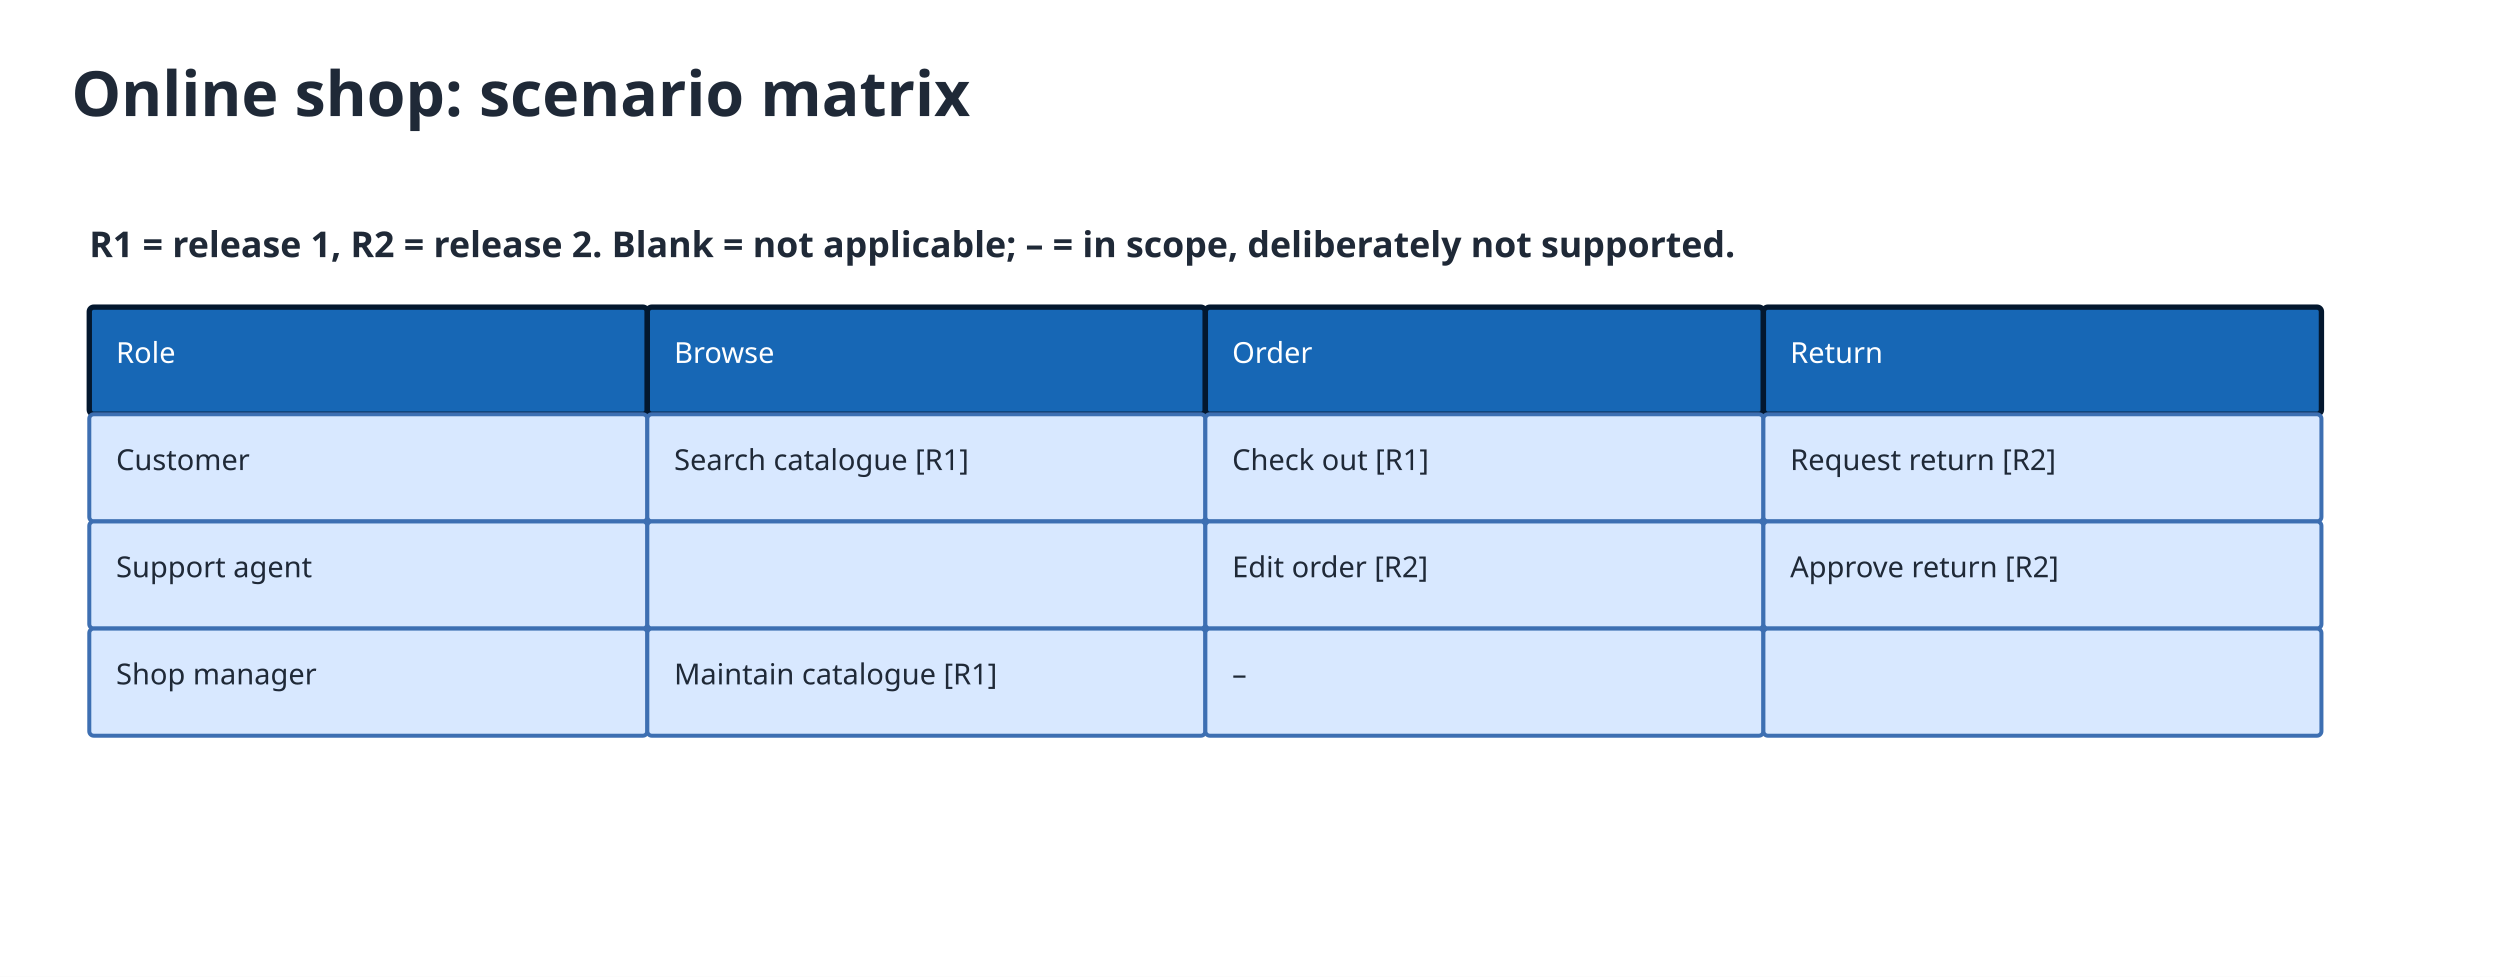
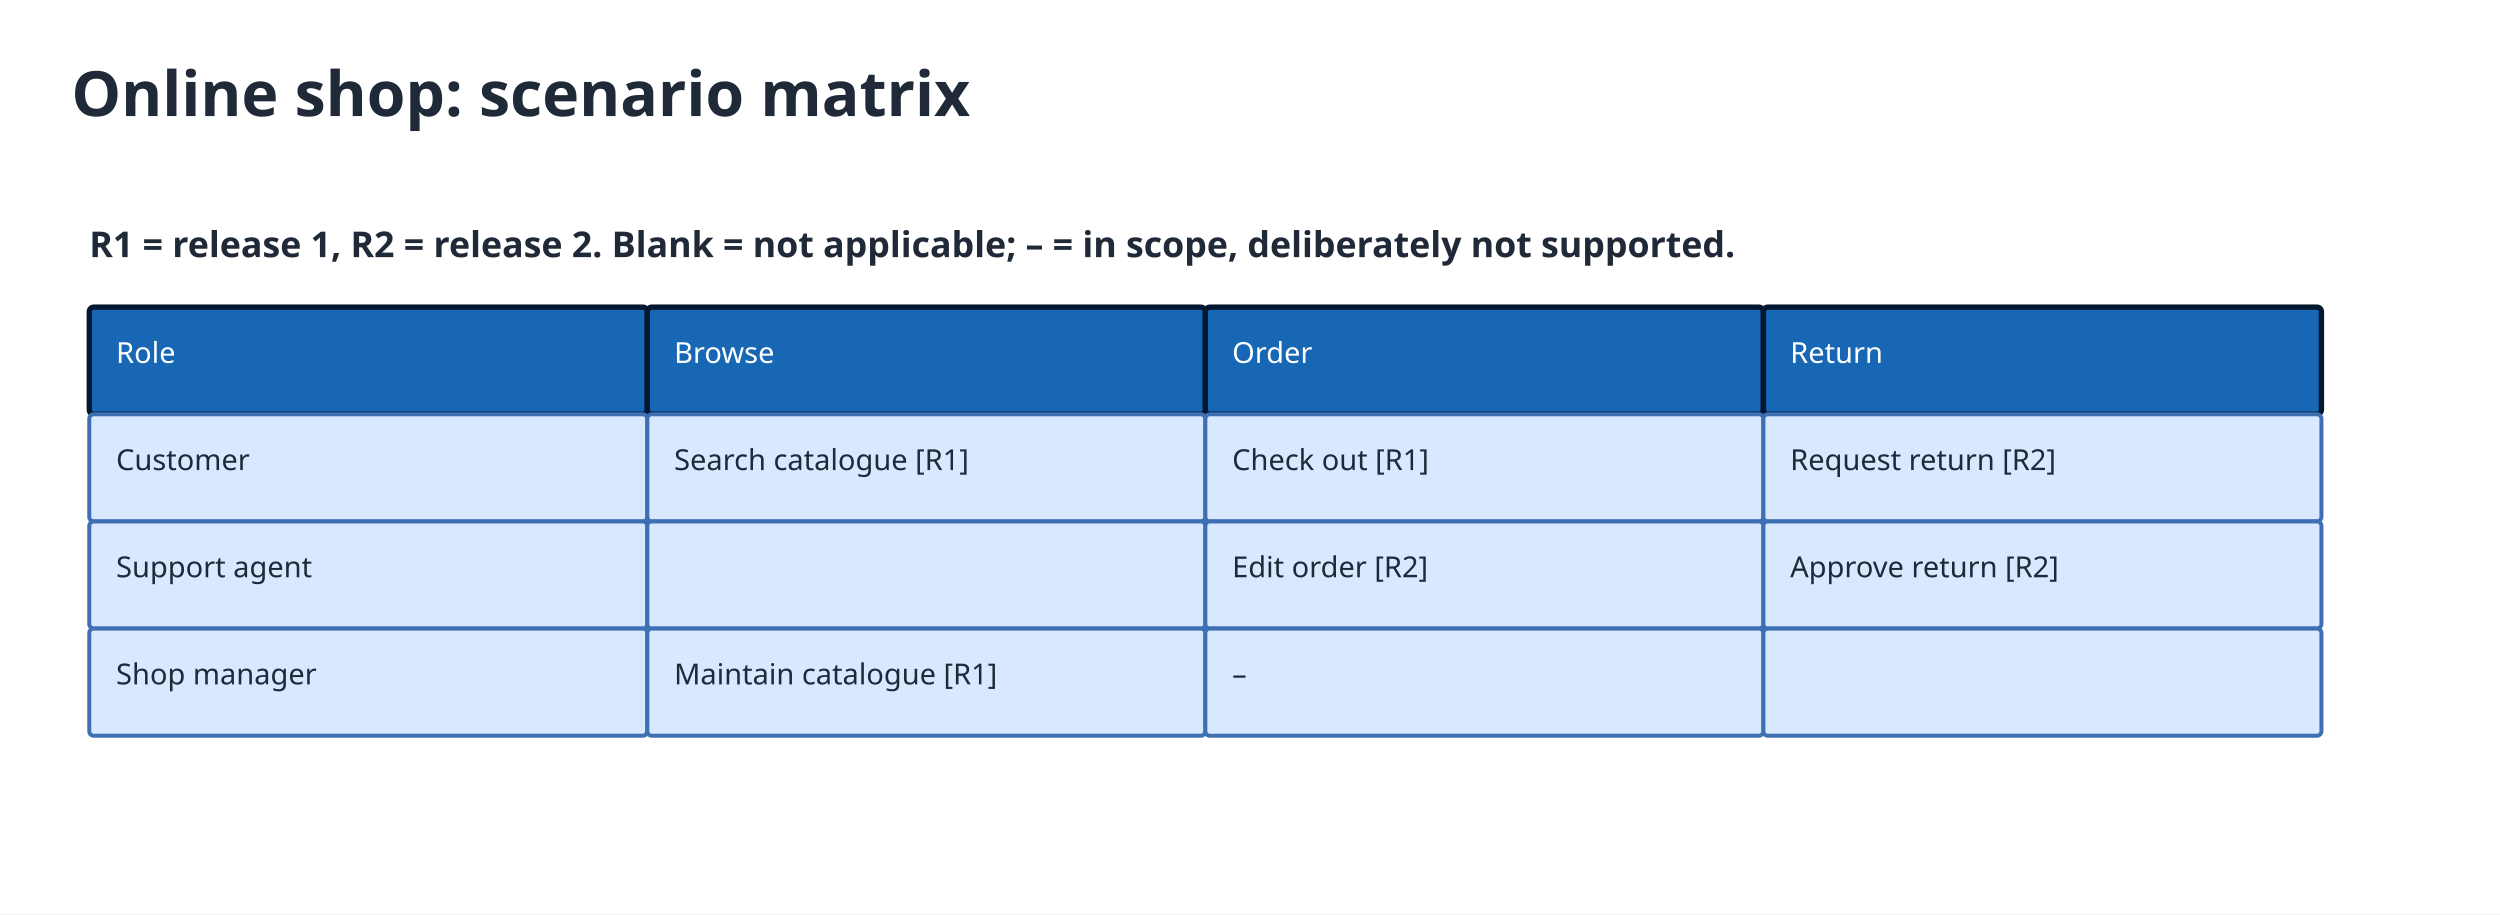
- <svg xmlns="http://www.w3.org/2000/svg" viewBox="0 0 1120 437.6" width="1120" height="437.6" lang="en" role="img" aria-labelledby="a4-en-document-title a4-en-document-desc" data-archatlas="0.1" data-measured-with="pillow">
+ <svg xmlns="http://www.w3.org/2000/svg" viewBox="0 0 1120 409.6" width="1120" height="409.6" lang="en" role="img" aria-labelledby="a4-en-document-title a4-en-document-desc" data-archatlas="0.1" data-measured-with="pillow">
  <defs />
-   <rect width="1120" height="437.6" fill="#ffffff" data-role="canvas" />
-   <rect id="a4-en-shape-cell-__m-r0-c0" data-id="__m-r0-c0" data-role="cell" data-parent="" data-kind="component" data-shape="card" fill="#1767B5" stroke="#03172E" stroke-width="2.4" data-box="40 137.6 250 48" x="40" y="137.6" width="250" height="48" rx="2" />
-   <rect id="a4-en-shape-cell-__m-r0-c1" data-id="__m-r0-c1" data-role="cell" data-parent="" data-kind="component" data-shape="card" fill="#1767B5" stroke="#03172E" stroke-width="2.4" data-box="290 137.6 250 48" x="290" y="137.6" width="250" height="48" rx="2" />
-   <rect id="a4-en-shape-cell-__m-r0-c2" data-id="__m-r0-c2" data-role="cell" data-parent="" data-kind="component" data-shape="card" fill="#1767B5" stroke="#03172E" stroke-width="2.4" data-box="540 137.6 250 48" x="540" y="137.6" width="250" height="48" rx="2" />
-   <rect id="a4-en-shape-cell-__m-r0-c3" data-id="__m-r0-c3" data-role="cell" data-parent="" data-kind="component" data-shape="card" fill="#1767B5" stroke="#03172E" stroke-width="2.4" data-box="790 137.6 250 48" x="790" y="137.6" width="250" height="48" rx="2" />
-   <rect id="a4-en-shape-cell-__m-r1-c0" data-id="__m-r1-c0" data-role="cell" data-parent="" data-kind="component" data-shape="card" fill="#D8E8FF" stroke="#3D6FB2" stroke-width="1.8" data-box="40 185.6 250 48" x="40" y="185.6" width="250" height="48" rx="2" />
-   <rect id="a4-en-shape-cell-__m-r1-c1" data-id="__m-r1-c1" data-role="cell" data-parent="" data-kind="component" data-shape="card" fill="#D8E8FF" stroke="#3D6FB2" stroke-width="1.8" data-box="290 185.6 250 48" x="290" y="185.6" width="250" height="48" rx="2" />
-   <rect id="a4-en-shape-cell-__m-r1-c2" data-id="__m-r1-c2" data-role="cell" data-parent="" data-kind="component" data-shape="card" fill="#D8E8FF" stroke="#3D6FB2" stroke-width="1.8" data-box="540 185.6 250 48" x="540" y="185.6" width="250" height="48" rx="2" />
-   <rect id="a4-en-shape-cell-__m-r1-c3" data-id="__m-r1-c3" data-role="cell" data-parent="" data-kind="component" data-shape="card" fill="#D8E8FF" stroke="#3D6FB2" stroke-width="1.8" data-box="790 185.6 250 48" x="790" y="185.6" width="250" height="48" rx="2" />
-   <rect id="a4-en-shape-cell-__m-r2-c0" data-id="__m-r2-c0" data-role="cell" data-parent="" data-kind="component" data-shape="card" fill="#D8E8FF" stroke="#3D6FB2" stroke-width="1.8" data-box="40 233.6 250 48" x="40" y="233.6" width="250" height="48" rx="2" />
-   <rect id="a4-en-shape-cell-__m-r2-c1" data-id="__m-r2-c1" data-role="cell" data-parent="" data-kind="component" data-shape="card" fill="#D8E8FF" stroke="#3D6FB2" stroke-width="1.8" data-box="290 233.6 250 48" x="290" y="233.6" width="250" height="48" rx="2" />
-   <rect id="a4-en-shape-cell-__m-r2-c2" data-id="__m-r2-c2" data-role="cell" data-parent="" data-kind="component" data-shape="card" fill="#D8E8FF" stroke="#3D6FB2" stroke-width="1.8" data-box="540 233.6 250 48" x="540" y="233.6" width="250" height="48" rx="2" />
-   <rect id="a4-en-shape-cell-__m-r2-c3" data-id="__m-r2-c3" data-role="cell" data-parent="" data-kind="component" data-shape="card" fill="#D8E8FF" stroke="#3D6FB2" stroke-width="1.8" data-box="790 233.6 250 48" x="790" y="233.6" width="250" height="48" rx="2" />
-   <rect id="a4-en-shape-cell-__m-r3-c0" data-id="__m-r3-c0" data-role="cell" data-parent="" data-kind="component" data-shape="card" fill="#D8E8FF" stroke="#3D6FB2" stroke-width="1.8" data-box="40 281.6 250 48" x="40" y="281.6" width="250" height="48" rx="2" />
-   <rect id="a4-en-shape-cell-__m-r3-c1" data-id="__m-r3-c1" data-role="cell" data-parent="" data-kind="component" data-shape="card" fill="#D8E8FF" stroke="#3D6FB2" stroke-width="1.8" data-box="290 281.6 250 48" x="290" y="281.6" width="250" height="48" rx="2" />
-   <rect id="a4-en-shape-cell-__m-r3-c2" data-id="__m-r3-c2" data-role="cell" data-parent="" data-kind="component" data-shape="card" fill="#D8E8FF" stroke="#3D6FB2" stroke-width="1.8" data-box="540 281.6 250 48" x="540" y="281.6" width="250" height="48" rx="2" />
-   <rect id="a4-en-shape-cell-__m-r3-c3" data-id="__m-r3-c3" data-role="cell" data-parent="" data-kind="component" data-shape="card" fill="#D8E8FF" stroke="#3D6FB2" stroke-width="1.8" data-box="790 281.6 250 48" x="790" y="281.6" width="250" height="48" rx="2" />
+   <rect width="1120" height="409.6" fill="#ffffff" data-role="canvas" />
+   <rect id="a4-en-shape-cell-__m-r0-c0" data-id="__m-r0-c0" data-role="cell" data-parent="" data-kind="component" data-style="primary" data-tint="app" data-band="true" data-shape="card" fill="#1767B5" stroke="#03172E" stroke-width="2.4" data-box="40 137.6 250 48" x="40" y="137.6" width="250" height="48" rx="2" />
+   <rect id="a4-en-shape-cell-__m-r0-c1" data-id="__m-r0-c1" data-role="cell" data-parent="" data-kind="component" data-style="primary" data-tint="app" data-band="true" data-shape="card" fill="#1767B5" stroke="#03172E" stroke-width="2.4" data-box="290 137.6 250 48" x="290" y="137.6" width="250" height="48" rx="2" />
+   <rect id="a4-en-shape-cell-__m-r0-c2" data-id="__m-r0-c2" data-role="cell" data-parent="" data-kind="component" data-style="primary" data-tint="app" data-band="true" data-shape="card" fill="#1767B5" stroke="#03172E" stroke-width="2.4" data-box="540 137.6 250 48" x="540" y="137.6" width="250" height="48" rx="2" />
+   <rect id="a4-en-shape-cell-__m-r0-c3" data-id="__m-r0-c3" data-role="cell" data-parent="" data-kind="component" data-style="primary" data-tint="app" data-band="true" data-shape="card" fill="#1767B5" stroke="#03172E" stroke-width="2.4" data-box="790 137.6 250 48" x="790" y="137.6" width="250" height="48" rx="2" />
+   <rect id="a4-en-shape-cell-__m-r1-c0" data-id="__m-r1-c0" data-role="cell" data-parent="" data-kind="component" data-style="peer" data-tint="app" data-band="true" data-shape="card" fill="#D8E8FF" stroke="#3D6FB2" stroke-width="1.8" data-box="40 185.6 250 48" x="40" y="185.6" width="250" height="48" rx="2" />
+   <rect id="a4-en-shape-cell-__m-r1-c1" data-id="__m-r1-c1" data-role="cell" data-parent="" data-kind="component" data-style="peer" data-tint="app" data-band="true" data-shape="card" fill="#D8E8FF" stroke="#3D6FB2" stroke-width="1.8" data-box="290 185.6 250 48" x="290" y="185.6" width="250" height="48" rx="2" />
+   <rect id="a4-en-shape-cell-__m-r1-c2" data-id="__m-r1-c2" data-role="cell" data-parent="" data-kind="component" data-style="peer" data-tint="app" data-band="true" data-shape="card" fill="#D8E8FF" stroke="#3D6FB2" stroke-width="1.8" data-box="540 185.6 250 48" x="540" y="185.6" width="250" height="48" rx="2" />
+   <rect id="a4-en-shape-cell-__m-r1-c3" data-id="__m-r1-c3" data-role="cell" data-parent="" data-kind="component" data-style="peer" data-tint="app" data-band="true" data-shape="card" fill="#D8E8FF" stroke="#3D6FB2" stroke-width="1.8" data-box="790 185.6 250 48" x="790" y="185.6" width="250" height="48" rx="2" />
+   <rect id="a4-en-shape-cell-__m-r2-c0" data-id="__m-r2-c0" data-role="cell" data-parent="" data-kind="component" data-style="peer" data-tint="app" data-band="true" data-shape="card" fill="#D8E8FF" stroke="#3D6FB2" stroke-width="1.8" data-box="40 233.6 250 48" x="40" y="233.6" width="250" height="48" rx="2" />
+   <rect id="a4-en-shape-cell-__m-r2-c1" data-id="__m-r2-c1" data-role="cell" data-parent="" data-kind="component" data-style="peer" data-tint="app" data-band="true" data-shape="card" fill="#D8E8FF" stroke="#3D6FB2" stroke-width="1.8" data-box="290 233.6 250 48" x="290" y="233.6" width="250" height="48" rx="2" />
+   <rect id="a4-en-shape-cell-__m-r2-c2" data-id="__m-r2-c2" data-role="cell" data-parent="" data-kind="component" data-style="peer" data-tint="app" data-band="true" data-shape="card" fill="#D8E8FF" stroke="#3D6FB2" stroke-width="1.8" data-box="540 233.6 250 48" x="540" y="233.6" width="250" height="48" rx="2" />
+   <rect id="a4-en-shape-cell-__m-r2-c3" data-id="__m-r2-c3" data-role="cell" data-parent="" data-kind="component" data-style="peer" data-tint="app" data-band="true" data-shape="card" fill="#D8E8FF" stroke="#3D6FB2" stroke-width="1.8" data-box="790 233.6 250 48" x="790" y="233.6" width="250" height="48" rx="2" />
+   <rect id="a4-en-shape-cell-__m-r3-c0" data-id="__m-r3-c0" data-role="cell" data-parent="" data-kind="component" data-style="peer" data-tint="app" data-band="true" data-shape="card" fill="#D8E8FF" stroke="#3D6FB2" stroke-width="1.8" data-box="40 281.6 250 48" x="40" y="281.6" width="250" height="48" rx="2" />
+   <rect id="a4-en-shape-cell-__m-r3-c1" data-id="__m-r3-c1" data-role="cell" data-parent="" data-kind="component" data-style="peer" data-tint="app" data-band="true" data-shape="card" fill="#D8E8FF" stroke="#3D6FB2" stroke-width="1.8" data-box="290 281.6 250 48" x="290" y="281.6" width="250" height="48" rx="2" />
+   <rect id="a4-en-shape-cell-__m-r3-c2" data-id="__m-r3-c2" data-role="cell" data-parent="" data-kind="component" data-style="peer" data-tint="app" data-band="true" data-shape="card" fill="#D8E8FF" stroke="#3D6FB2" stroke-width="1.8" data-box="540 281.6 250 48" x="540" y="281.6" width="250" height="48" rx="2" />
+   <rect id="a4-en-shape-cell-__m-r3-c3" data-id="__m-r3-c3" data-role="cell" data-parent="" data-kind="component" data-style="peer" data-tint="app" data-band="true" data-shape="card" fill="#D8E8FF" stroke="#3D6FB2" stroke-width="1.8" data-box="790 281.6 250 48" x="790" y="281.6" width="250" height="48" rx="2" />
  <text id="a4-en-text-title-figure-title" data-id="figure-title" data-role="title" data-owner="" x="32" y="52" data-source="Online shop: scenario matrix" font-size="28" font-family="&quot;Noto Sans CJK SC&quot;, &quot;Source Han Sans SC&quot;, &quot;PingFang SC&quot;, &quot;Microsoft YaHei&quot;, &quot;WenQuanYi Zen Hei&quot;, &quot;Noto Sans&quot;, &quot;DejaVu Sans&quot;, &quot;Liberation Sans&quot;, sans-serif" font-weight="700" text-anchor="start" fill="#1F2937" data-text-box="32 24 402.656 39.2">
    <tspan x="32" y="52">
      <tspan font-family="Noto Sans" x="32">Online</tspan>
      <tspan font-family="Noto Sans" x="124.703"> </tspan>
      <tspan font-family="Noto Sans" x="131.984">shop:</tspan>
      <tspan font-family="Noto Sans" x="207.328"> </tspan>
      <tspan font-family="Noto Sans" x="214.609">scenario</tspan>
      <tspan font-family="Noto Sans" x="333.359"> </tspan>
      <tspan font-family="Noto Sans" x="340.641">matrix</tspan>
    </tspan>
  </text>
  <text id="a4-en-text-table-title-m-title" data-id="m-title" data-role="table-title" data-owner="" x="40" y="115.2" data-source="R1 = release 1, R2 = release 2. Blank = not applicable; – = in scope, deliberately not supported." font-size="16" font-family="&quot;Noto Sans CJK SC&quot;, &quot;Source Han Sans SC&quot;, &quot;PingFang SC&quot;, &quot;Microsoft YaHei&quot;, &quot;WenQuanYi Zen Hei&quot;, &quot;Noto Sans&quot;, &quot;DejaVu Sans&quot;, &quot;Liberation Sans&quot;, sans-serif" font-weight="700" text-anchor="start" fill="#1F2937" data-text-box="40 99.2 737.359 22.4">
    <tspan x="40" y="115.2">
      <tspan font-family="Noto Sans" x="40">R1</tspan>
      <tspan font-family="Noto Sans" x="59.719"> </tspan>
      <tspan font-family="Noto Sans" x="63.875">=</tspan>
      <tspan font-family="Noto Sans" x="73.031"> </tspan>
      <tspan font-family="Noto Sans" x="77.188">release</tspan>
      <tspan font-family="Noto Sans" x="134.984"> </tspan>
      <tspan font-family="Noto Sans" x="139.141">1,</tspan>
      <tspan font-family="Noto Sans" x="152.859"> </tspan>
      <tspan font-family="Noto Sans" x="157.016">R2</tspan>
      <tspan font-family="Noto Sans" x="176.734"> </tspan>
      <tspan font-family="Noto Sans" x="180.891">=</tspan>
      <tspan font-family="Noto Sans" x="190.047"> </tspan>
      <tspan font-family="Noto Sans" x="194.203">release</tspan>
      <tspan font-family="Noto Sans" x="252"> </tspan>
      <tspan font-family="Noto Sans" x="256.156">2.</tspan>
      <tspan font-family="Noto Sans" x="269.875"> </tspan>
      <tspan font-family="Noto Sans" x="274.031">Blank</tspan>
      <tspan font-family="Noto Sans" x="319.75"> </tspan>
      <tspan font-family="Noto Sans" x="323.906">=</tspan>
      <tspan font-family="Noto Sans" x="333.062"> </tspan>
      <tspan font-family="Noto Sans" x="337.219">not</tspan>
      <tspan font-family="Noto Sans" x="364.578"> </tspan>
      <tspan font-family="Noto Sans" x="368.734">applicable;</tspan>
      <tspan font-family="Noto Sans" x="455.281"> </tspan>
      <tspan font-family="Noto Sans" x="459.438">–</tspan>
      <tspan font-family="Noto Sans" x="467.438"> </tspan>
      <tspan font-family="Noto Sans" x="471.594">=</tspan>
      <tspan font-family="Noto Sans" x="480.75"> </tspan>
      <tspan font-family="Noto Sans" x="484.906">in</tspan>
      <tspan font-family="Noto Sans" x="500.297"> </tspan>
      <tspan font-family="Noto Sans" x="504.453">scope,</tspan>
      <tspan font-family="Noto Sans" x="554.672"> </tspan>
      <tspan font-family="Noto Sans" x="558.828">deliberately</tspan>
      <tspan font-family="Noto Sans" x="654.719"> </tspan>
      <tspan font-family="Noto Sans" x="658.875">not</tspan>
      <tspan font-family="Noto Sans" x="686.234"> </tspan>
      <tspan font-family="Noto Sans" x="690.391">supported.</tspan>
    </tspan>
  </text>
  <text id="a4-en-text-cell-text-__m-r0-c0-text" data-id="__m-r0-c0-text" data-role="cell-text" data-owner="__m-r0-c0" x="52" y="162.6" data-source="Role" font-size="13" font-family="&quot;Noto Sans CJK SC&quot;, &quot;Source Han Sans SC&quot;, &quot;PingFang SC&quot;, &quot;Microsoft YaHei&quot;, &quot;WenQuanYi Zen Hei&quot;, &quot;Noto Sans&quot;, &quot;DejaVu Sans&quot;, &quot;Liberation Sans&quot;, sans-serif" font-weight="400" text-anchor="start" fill="#ffffff" data-text-box="52 149.6 26.641 18.2">
    <tspan x="52" y="162.6">
      <tspan font-family="Noto Sans" x="52">Role</tspan>
    </tspan>
  </text>
  <text id="a4-en-text-cell-text-__m-r0-c1-text" data-id="__m-r0-c1-text" data-role="cell-text" data-owner="__m-r0-c1" x="302" y="162.6" data-source="Browse" font-size="13" font-family="&quot;Noto Sans CJK SC&quot;, &quot;Source Han Sans SC&quot;, &quot;PingFang SC&quot;, &quot;Microsoft YaHei&quot;, &quot;WenQuanYi Zen Hei&quot;, &quot;Noto Sans&quot;, &quot;DejaVu Sans&quot;, &quot;Liberation Sans&quot;, sans-serif" font-weight="400" text-anchor="start" fill="#ffffff" data-text-box="302 149.6 44.938 18.2">
    <tspan x="302" y="162.6">
      <tspan font-family="Noto Sans" x="302">Browse</tspan>
    </tspan>
  </text>
  <text id="a4-en-text-cell-text-__m-r0-c2-text" data-id="__m-r0-c2-text" data-role="cell-text" data-owner="__m-r0-c2" x="552" y="162.6" data-source="Order" font-size="13" font-family="&quot;Noto Sans CJK SC&quot;, &quot;Source Han Sans SC&quot;, &quot;PingFang SC&quot;, &quot;Microsoft YaHei&quot;, &quot;WenQuanYi Zen Hei&quot;, &quot;Noto Sans&quot;, &quot;DejaVu Sans&quot;, &quot;Liberation Sans&quot;, sans-serif" font-weight="400" text-anchor="start" fill="#ffffff" data-text-box="552 149.6 35.969 18.2">
    <tspan x="552" y="162.6">
      <tspan font-family="Noto Sans" x="552">Order</tspan>
    </tspan>
  </text>
  <text id="a4-en-text-cell-text-__m-r0-c3-text" data-id="__m-r0-c3-text" data-role="cell-text" data-owner="__m-r0-c3" x="802" y="162.6" data-source="Return" font-size="13" font-family="&quot;Noto Sans CJK SC&quot;, &quot;Source Han Sans SC&quot;, &quot;PingFang SC&quot;, &quot;Microsoft YaHei&quot;, &quot;WenQuanYi Zen Hei&quot;, &quot;Noto Sans&quot;, &quot;DejaVu Sans&quot;, &quot;Liberation Sans&quot;, sans-serif" font-weight="400" text-anchor="start" fill="#ffffff" data-text-box="802 149.6 41.547 18.2">
    <tspan x="802" y="162.6">
      <tspan font-family="Noto Sans" x="802">Return</tspan>
    </tspan>
  </text>
  <text id="a4-en-text-cell-text-__m-r1-c0-text" data-id="__m-r1-c0-text" data-role="cell-text" data-owner="__m-r1-c0" x="52" y="210.6" data-source="Customer" font-size="13" font-family="&quot;Noto Sans CJK SC&quot;, &quot;Source Han Sans SC&quot;, &quot;PingFang SC&quot;, &quot;Microsoft YaHei&quot;, &quot;WenQuanYi Zen Hei&quot;, &quot;Noto Sans&quot;, &quot;DejaVu Sans&quot;, &quot;Liberation Sans&quot;, sans-serif" font-weight="400" text-anchor="start" fill="#1F2937" data-text-box="52 197.6 59.891 18.2">
    <tspan x="52" y="210.6">
      <tspan font-family="Noto Sans" x="52">Customer</tspan>
    </tspan>
  </text>
  <text id="a4-en-text-cell-text-__m-r1-c1-text" data-id="__m-r1-c1-text" data-role="cell-text" data-owner="__m-r1-c1" x="302" y="210.6" data-source="Search catalogue [R1]" font-size="13" font-family="&quot;Noto Sans CJK SC&quot;, &quot;Source Han Sans SC&quot;, &quot;PingFang SC&quot;, &quot;Microsoft YaHei&quot;, &quot;WenQuanYi Zen Hei&quot;, &quot;Noto Sans&quot;, &quot;DejaVu Sans&quot;, &quot;Liberation Sans&quot;, sans-serif" font-weight="400" text-anchor="start" fill="#1F2937" data-text-box="302 197.6 132.078 18.2">
    <tspan x="302" y="210.6">
      <tspan font-family="Noto Sans" x="302">Search</tspan>
      <tspan font-family="Noto Sans" x="343.141"> </tspan>
      <tspan font-family="Noto Sans" x="346.516">catalogue</tspan>
      <tspan font-family="Noto Sans" x="406.609"> </tspan>
      <tspan font-family="Noto Sans" x="409.984">[R1]</tspan>
    </tspan>
  </text>
  <text id="a4-en-text-cell-text-__m-r1-c2-text" data-id="__m-r1-c2-text" data-role="cell-text" data-owner="__m-r1-c2" x="552" y="210.6" data-source="Check out [R1]" font-size="13" font-family="&quot;Noto Sans CJK SC&quot;, &quot;Source Han Sans SC&quot;, &quot;PingFang SC&quot;, &quot;Microsoft YaHei&quot;, &quot;WenQuanYi Zen Hei&quot;, &quot;Noto Sans&quot;, &quot;DejaVu Sans&quot;, &quot;Liberation Sans&quot;, sans-serif" font-weight="400" text-anchor="start" fill="#1F2937" data-text-box="552 197.6 88.172 18.2">
    <tspan x="552" y="210.6">
      <tspan font-family="Noto Sans" x="552">Check</tspan>
      <tspan font-family="Noto Sans" x="588.75"> </tspan>
      <tspan font-family="Noto Sans" x="592.125">out</tspan>
      <tspan font-family="Noto Sans" x="612.703"> </tspan>
      <tspan font-family="Noto Sans" x="616.078">[R1]</tspan>
    </tspan>
  </text>
  <text id="a4-en-text-cell-text-__m-r1-c3-text" data-id="__m-r1-c3-text" data-role="cell-text" data-owner="__m-r1-c3" x="802" y="210.6" data-source="Request return [R2]" font-size="13" font-family="&quot;Noto Sans CJK SC&quot;, &quot;Source Han Sans SC&quot;, &quot;PingFang SC&quot;, &quot;Microsoft YaHei&quot;, &quot;WenQuanYi Zen Hei&quot;, &quot;Noto Sans&quot;, &quot;DejaVu Sans&quot;, &quot;Liberation Sans&quot;, sans-serif" font-weight="400" text-anchor="start" fill="#1F2937" data-text-box="802 197.6 119.109 18.2">
    <tspan x="802" y="210.6">
      <tspan font-family="Noto Sans" x="802">Request</tspan>
      <tspan font-family="Noto Sans" x="851.703"> </tspan>
      <tspan font-family="Noto Sans" x="855.078">return</tspan>
      <tspan font-family="Noto Sans" x="893.641"> </tspan>
      <tspan font-family="Noto Sans" x="897.016">[R2]</tspan>
    </tspan>
  </text>
  <text id="a4-en-text-cell-text-__m-r2-c0-text" data-id="__m-r2-c0-text" data-role="cell-text" data-owner="__m-r2-c0" x="52" y="258.6" data-source="Support agent" font-size="13" font-family="&quot;Noto Sans CJK SC&quot;, &quot;Source Han Sans SC&quot;, &quot;PingFang SC&quot;, &quot;Microsoft YaHei&quot;, &quot;WenQuanYi Zen Hei&quot;, &quot;Noto Sans&quot;, &quot;DejaVu Sans&quot;, &quot;Liberation Sans&quot;, sans-serif" font-weight="400" text-anchor="start" fill="#1F2937" data-text-box="52 245.6 87.812 18.2">
    <tspan x="52" y="258.6">
      <tspan font-family="Noto Sans" x="52">Support</tspan>
      <tspan font-family="Noto Sans" x="101.094"> </tspan>
      <tspan font-family="Noto Sans" x="104.469">agent</tspan>
    </tspan>
  </text>
  <text id="a4-en-text-cell-text-__m-r2-c1-text" data-id="__m-r2-c1-text" data-role="cell-text" data-owner="__m-r2-c1" x="302" y="258.6" data-source="" font-size="13" font-family="&quot;Noto Sans CJK SC&quot;, &quot;Source Han Sans SC&quot;, &quot;PingFang SC&quot;, &quot;Microsoft YaHei&quot;, &quot;WenQuanYi Zen Hei&quot;, &quot;Noto Sans&quot;, &quot;DejaVu Sans&quot;, &quot;Liberation Sans&quot;, sans-serif" font-weight="400" text-anchor="start" fill="#1F2937" data-text-box="302 245.6 0 18.2">
    <tspan x="302" y="258.6" />
  </text>
  <text id="a4-en-text-cell-text-__m-r2-c2-text" data-id="__m-r2-c2-text" data-role="cell-text" data-owner="__m-r2-c2" x="552" y="258.6" data-source="Edit order [R2]" font-size="13" font-family="&quot;Noto Sans CJK SC&quot;, &quot;Source Han Sans SC&quot;, &quot;PingFang SC&quot;, &quot;Microsoft YaHei&quot;, &quot;WenQuanYi Zen Hei&quot;, &quot;Noto Sans&quot;, &quot;DejaVu Sans&quot;, &quot;Liberation Sans&quot;, sans-serif" font-weight="400" text-anchor="start" fill="#1F2937" data-text-box="552 245.6 87.797 18.2">
    <tspan x="552" y="258.6">
      <tspan font-family="Noto Sans" x="552">Edit</tspan>
      <tspan font-family="Noto Sans" x="575.281"> </tspan>
      <tspan font-family="Noto Sans" x="578.656">order</tspan>
      <tspan font-family="Noto Sans" x="612.328"> </tspan>
      <tspan font-family="Noto Sans" x="615.703">[R2]</tspan>
    </tspan>
  </text>
  <text id="a4-en-text-cell-text-__m-r2-c3-text" data-id="__m-r2-c3-text" data-role="cell-text" data-owner="__m-r2-c3" x="802" y="258.6" data-source="Approve return [R2]" font-size="13" font-family="&quot;Noto Sans CJK SC&quot;, &quot;Source Han Sans SC&quot;, &quot;PingFang SC&quot;, &quot;Microsoft YaHei&quot;, &quot;WenQuanYi Zen Hei&quot;, &quot;Noto Sans&quot;, &quot;DejaVu Sans&quot;, &quot;Liberation Sans&quot;, sans-serif" font-weight="400" text-anchor="start" fill="#1F2937" data-text-box="802 245.6 120.359 18.2">
    <tspan x="802" y="258.6">
      <tspan font-family="Noto Sans" x="802">Approve</tspan>
      <tspan font-family="Noto Sans" x="852.953"> </tspan>
      <tspan font-family="Noto Sans" x="856.328">return</tspan>
      <tspan font-family="Noto Sans" x="894.891"> </tspan>
      <tspan font-family="Noto Sans" x="898.266">[R2]</tspan>
    </tspan>
  </text>
  <text id="a4-en-text-cell-text-__m-r3-c0-text" data-id="__m-r3-c0-text" data-role="cell-text" data-owner="__m-r3-c0" x="52" y="306.6" data-source="Shop manager" font-size="13" font-family="&quot;Noto Sans CJK SC&quot;, &quot;Source Han Sans SC&quot;, &quot;PingFang SC&quot;, &quot;Microsoft YaHei&quot;, &quot;WenQuanYi Zen Hei&quot;, &quot;Noto Sans&quot;, &quot;DejaVu Sans&quot;, &quot;Liberation Sans&quot;, sans-serif" font-weight="400" text-anchor="start" fill="#1F2937" data-text-box="52 293.6 89.891 18.2">
    <tspan x="52" y="306.6">
      <tspan font-family="Noto Sans" x="52">Shop</tspan>
      <tspan font-family="Noto Sans" x="83.031"> </tspan>
      <tspan font-family="Noto Sans" x="86.406">manager</tspan>
    </tspan>
  </text>
  <text id="a4-en-text-cell-text-__m-r3-c1-text" data-id="__m-r3-c1-text" data-role="cell-text" data-owner="__m-r3-c1" x="302" y="306.6" data-source="Maintain catalogue [R1]" font-size="13" font-family="&quot;Noto Sans CJK SC&quot;, &quot;Source Han Sans SC&quot;, &quot;PingFang SC&quot;, &quot;Microsoft YaHei&quot;, &quot;WenQuanYi Zen Hei&quot;, &quot;Noto Sans&quot;, &quot;DejaVu Sans&quot;, &quot;Liberation Sans&quot;, sans-serif" font-weight="400" text-anchor="start" fill="#1F2937" data-text-box="302 293.6 144.797 18.2">
    <tspan x="302" y="306.6">
      <tspan font-family="Noto Sans" x="302">Maintain</tspan>
      <tspan font-family="Noto Sans" x="355.859"> </tspan>
      <tspan font-family="Noto Sans" x="359.234">catalogue</tspan>
      <tspan font-family="Noto Sans" x="419.328"> </tspan>
      <tspan font-family="Noto Sans" x="422.703">[R1]</tspan>
    </tspan>
  </text>
  <text id="a4-en-text-cell-text-__m-r3-c2-text" data-id="__m-r3-c2-text" data-role="cell-text" data-owner="__m-r3-c2" x="552" y="306.6" data-source="–" font-size="13" font-family="&quot;Noto Sans CJK SC&quot;, &quot;Source Han Sans SC&quot;, &quot;PingFang SC&quot;, &quot;Microsoft YaHei&quot;, &quot;WenQuanYi Zen Hei&quot;, &quot;Noto Sans&quot;, &quot;DejaVu Sans&quot;, &quot;Liberation Sans&quot;, sans-serif" font-weight="400" text-anchor="start" fill="#1F2937" data-text-box="552 293.6 6.5 18.2">
    <tspan x="552" y="306.6">
      <tspan font-family="Noto Sans" x="552">–</tspan>
    </tspan>
  </text>
  <text id="a4-en-text-cell-text-__m-r3-c3-text" data-id="__m-r3-c3-text" data-role="cell-text" data-owner="__m-r3-c3" x="802" y="306.6" data-source="" font-size="13" font-family="&quot;Noto Sans CJK SC&quot;, &quot;Source Han Sans SC&quot;, &quot;PingFang SC&quot;, &quot;Microsoft YaHei&quot;, &quot;WenQuanYi Zen Hei&quot;, &quot;Noto Sans&quot;, &quot;DejaVu Sans&quot;, &quot;Liberation Sans&quot;, sans-serif" font-weight="400" text-anchor="start" fill="#1F2937" data-text-box="802 293.6 0 18.2">
    <tspan x="802" y="306.6" />
  </text>
</svg>
